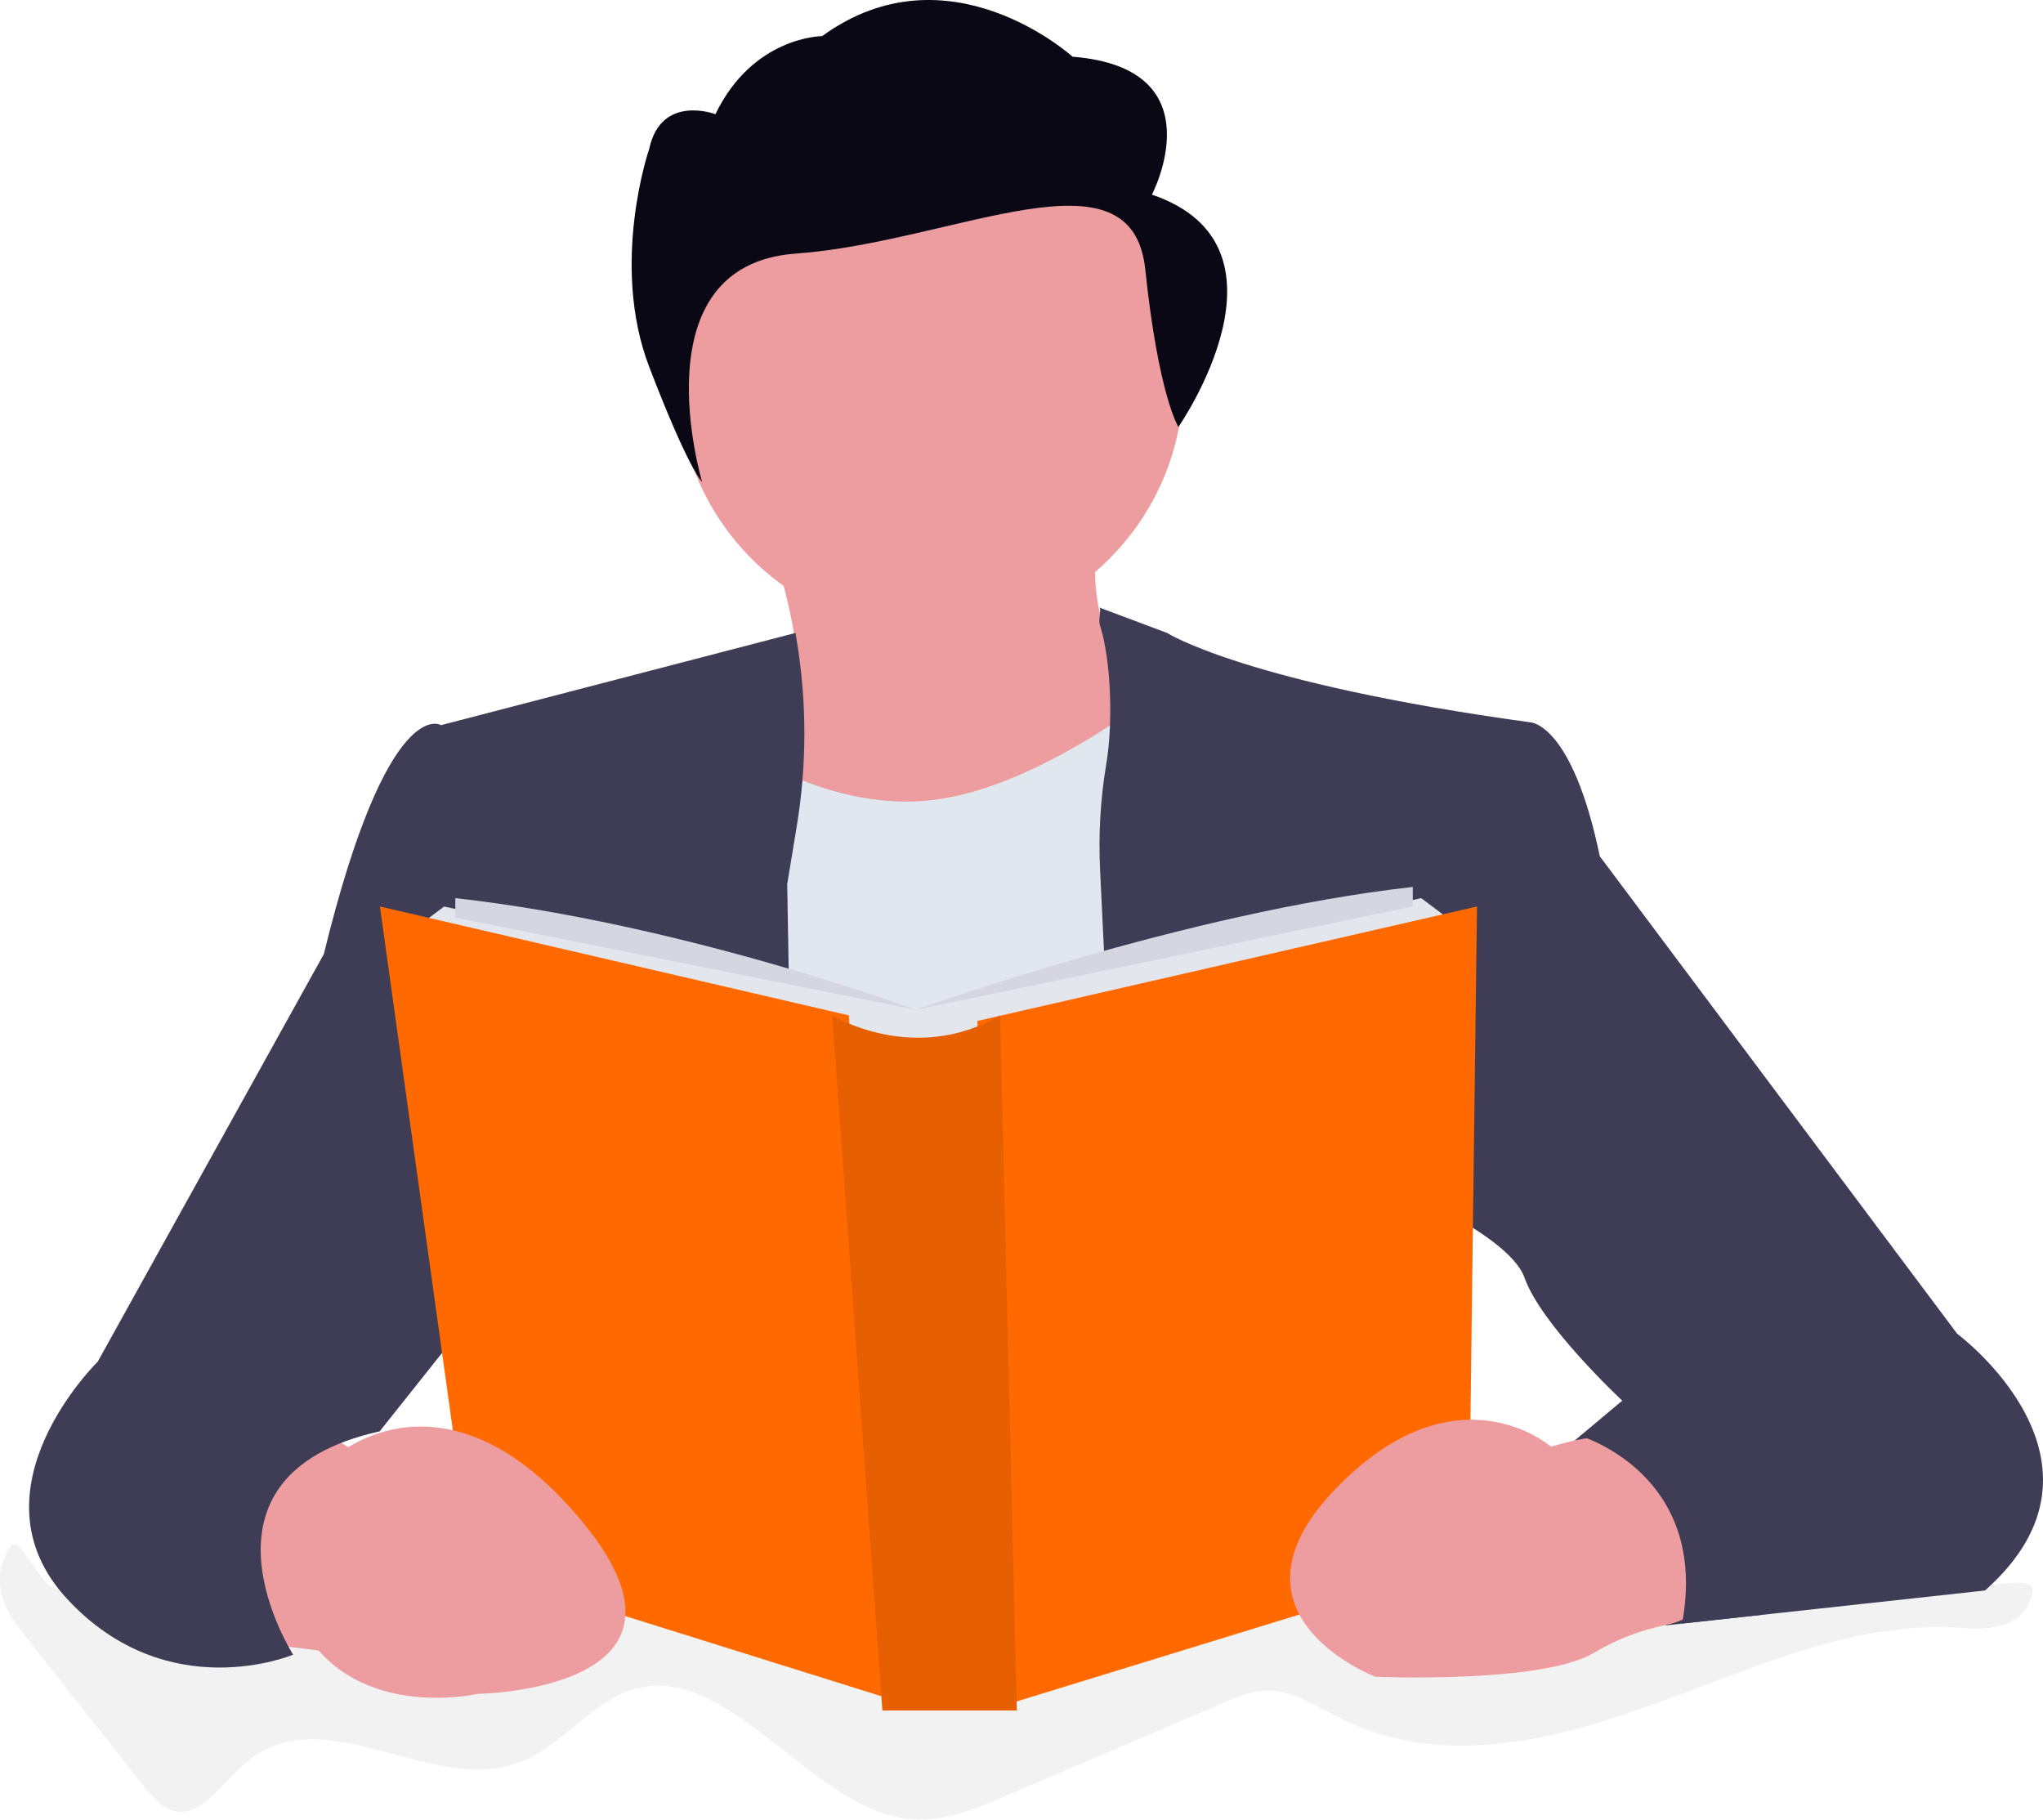
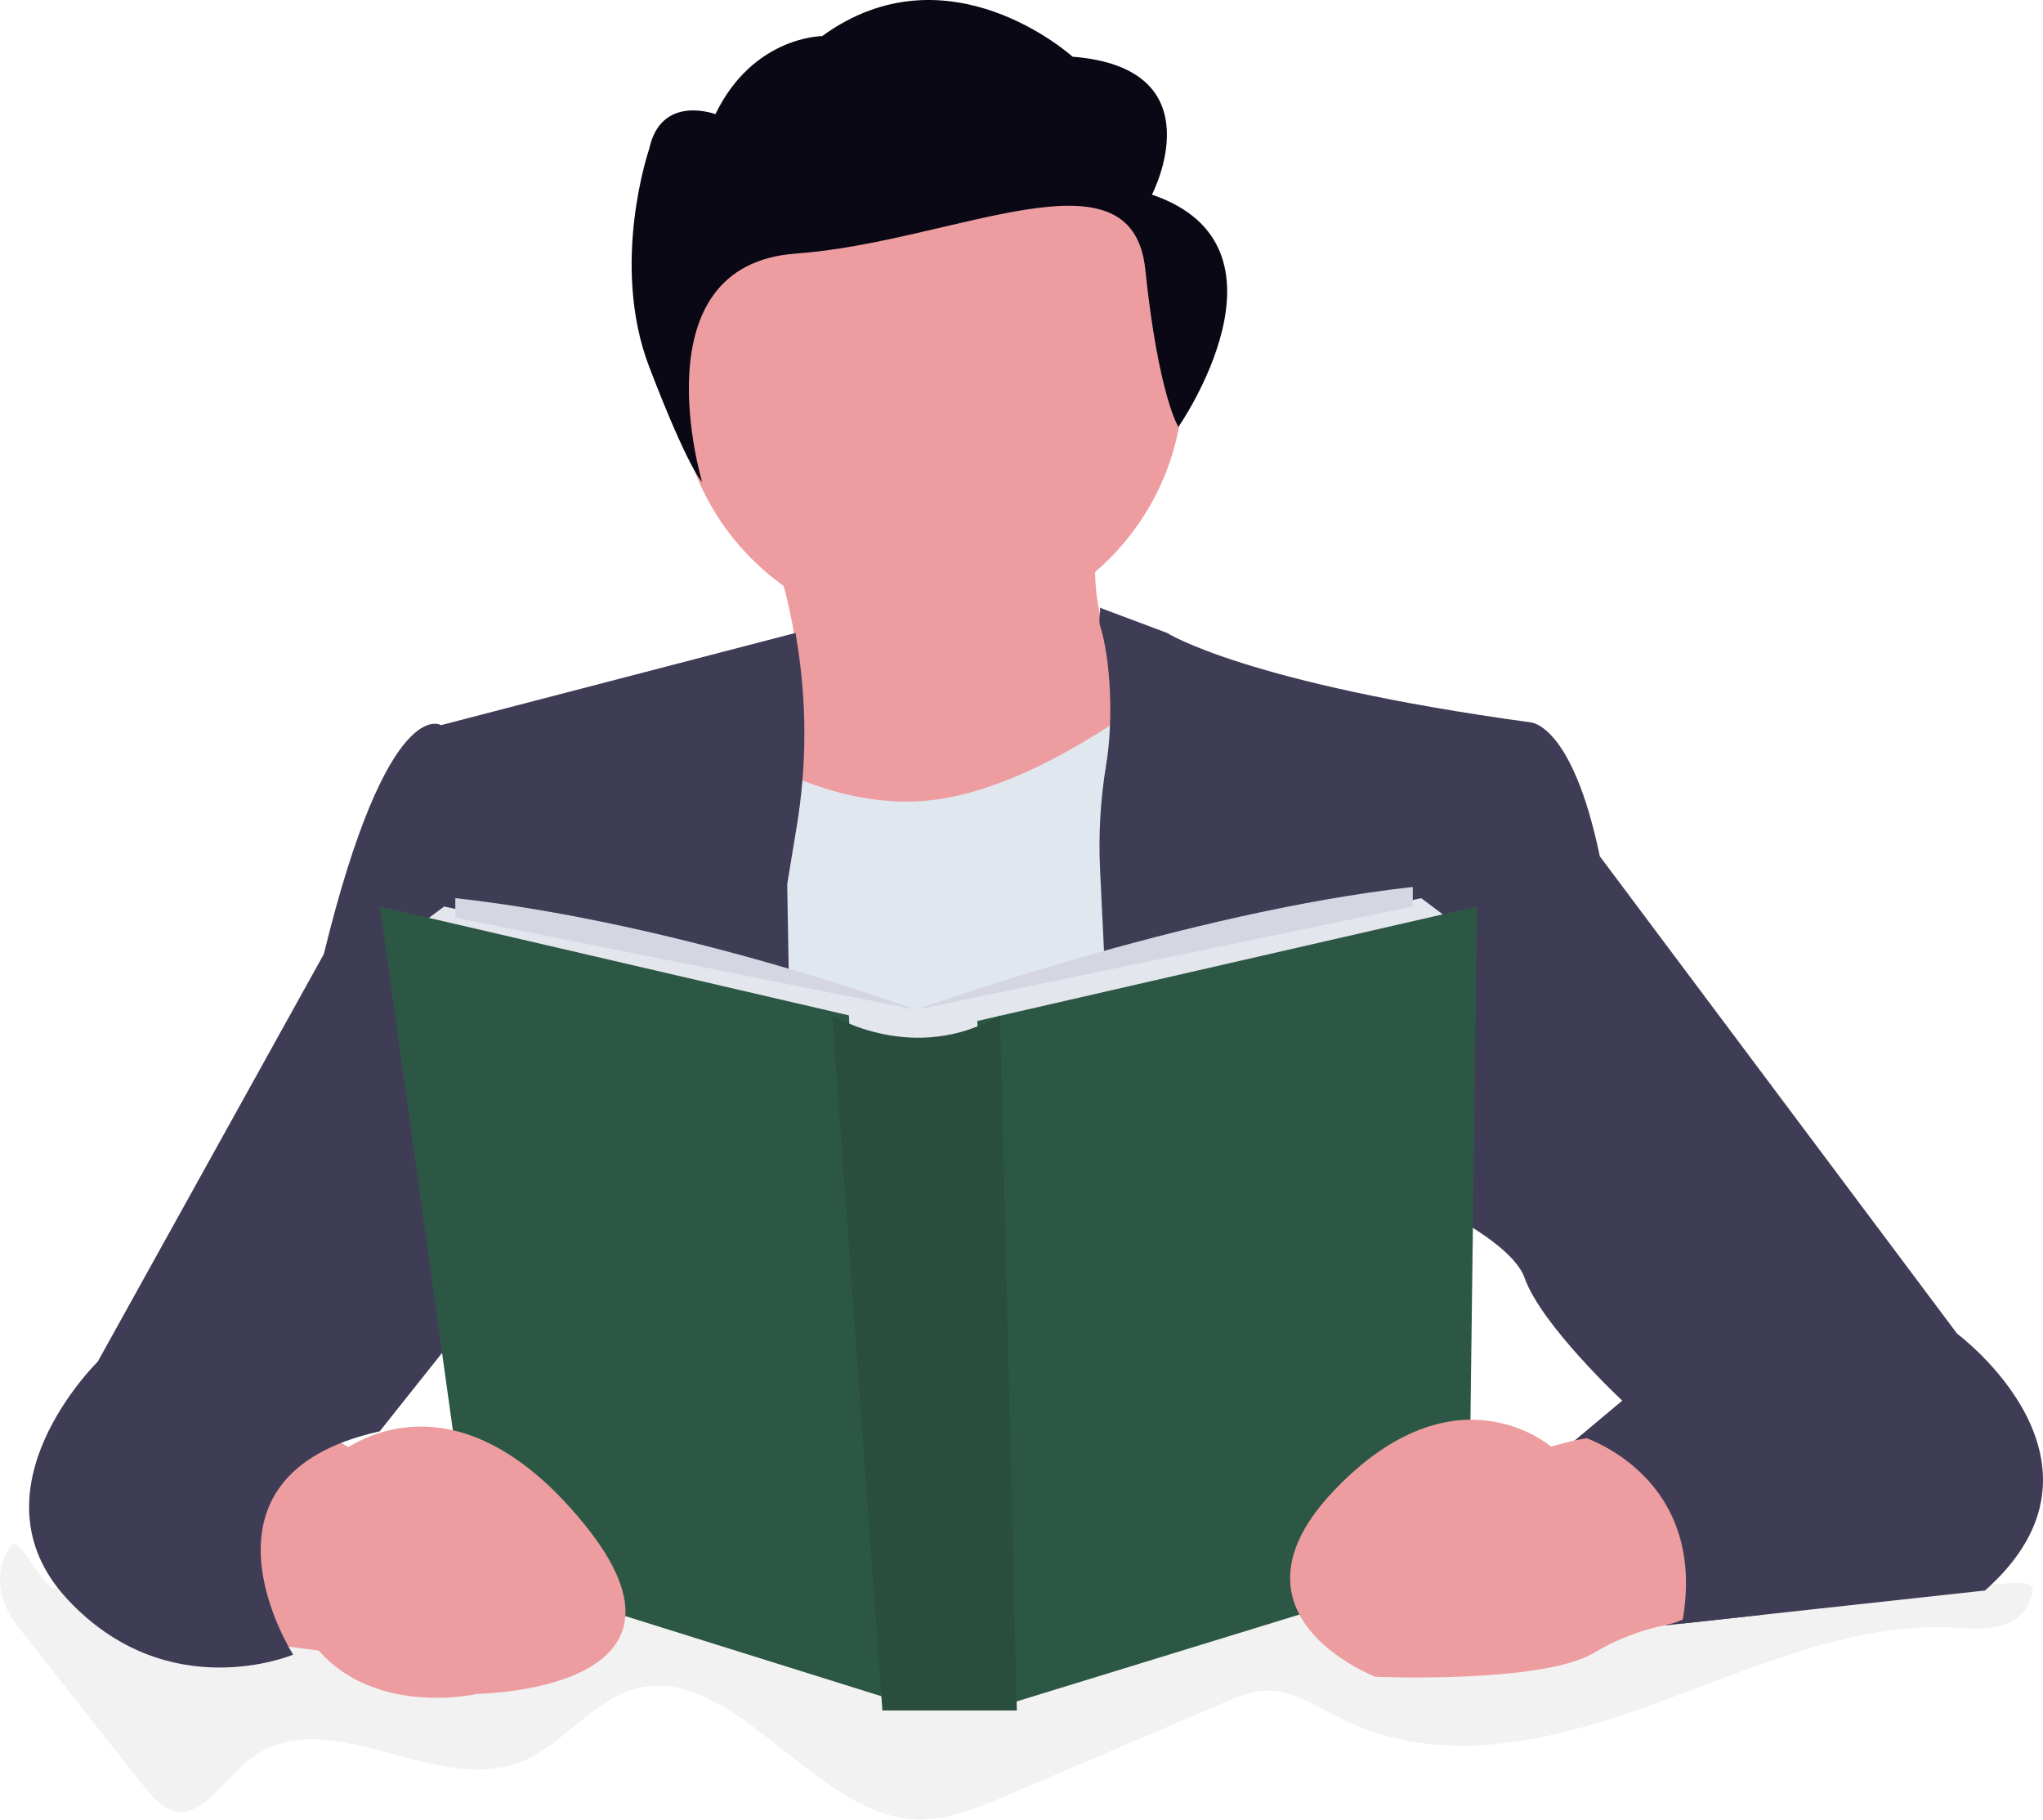
<svg xmlns="http://www.w3.org/2000/svg" width="800" height="712.457" viewBox="0 0 800 712.457" role="img" artist="Katerina Limpitsouni" source="https://undraw.co/">
  <g transform="translate(-503.861 -308.788)">
    <g transform="translate(503.861 895.767)">
      <path d="M159.185,787.323c1.143,7.024,5.212,12.374,9.074,17.28l45.959,58.264c3.694,4.69,7.665,9.566,12.63,10.837,10.374,2.749,18.719-10.571,27.585-18.364,31.526-27.7,74.608,14.472,110.242-1.655,14.256-6.453,25.8-21.782,40.334-26.974,38.472-13.793,71.071,47.141,110.794,50.245,13.044.985,25.841-4.374,38.3-9.7l83.13-35.585c5.773-2.473,11.645-4.926,17.733-5.074,10.226-.177,19.753,6.4,29.378,11.143,38.747,19.093,81.771,8.788,121.572-5.675s79.889-33.073,121.03-29.989c10.709.808,24.856.128,27.782-13.921,1.744-8.354-21.792.4-27.24-4.1s7.517-23.29,1.163-24.088c-36.974-4.63-74.648-4.758-110.784,6.9-18.719,6.029-37.132,15.211-56.353,17.093-20.039,1.97-39.969-4.1-59.643-9.615-49.821-13.97-100.489-24.63-151.354-22.462-90.4,3.941-179.442,48.53-269.39,35.6a229.244,229.244,0,0,1-76.253-25.536c-12.138-6.552-11.6,16.65-23.98,24.462-4.029,2.542-14.581-21.162-17.733-16.6A23.171,23.171,0,0,0,159.185,787.323Z" transform="translate(-158.832 -751.595)" fill="#f2f2f2" />
    </g>
    <path d="M165.886,780.652l26.236,3.281,15.3-75.426L177.9,691.01,139.65,732.555Z" transform="translate(440.84 171.669)" fill="#ed9da0" />
    <path d="M617.592,425.122l-63.4,56.845S431.766,509.3,462.376,471.032c17.339-21.674,15.034-54.57,9.773-79.022a205.013,205.013,0,0,0-9.773-32.511s157.433-95.061,135.572-22.906c-6.482,21.4-7.389,37.9-5.468,50.511C597.071,417.014,617.592,425.122,617.592,425.122Z" transform="translate(341.081 156.63)" fill="#ed9da0" />
    <path d="M347.13,419.961V644.042l215.342-17.487L526.4,398.1s-50.028,42.449-94.847,47.915S347.13,419.961,347.13,419.961Z" transform="translate(437.767 176.008)" fill="#e1e7ef" />
    <path d="M595.511,391.332l26.34,9.868s30.61,19.7,142.1,34.984c0,0,16.393,0,27.329,52.471l139.9,186.92s67.771,50.245,10.936,100.568L817,789.808s72.145-68.865-37.161-71.052l20.226-16.945s-31.7-29.556-38.255-48.1-60.1-39.348-60.1-39.348l6.561,157.4-98.489,15.28L595.6,494.153a194.51,194.51,0,0,1,2.364-41.309c2.916-17.306,1.772-41.443-2.364-54.431-.786-2.474.338-5.112-.084-7.081C595.471,391.036,596.154,391.632,595.511,391.332Z" transform="translate(339.039 155.42)" fill="#3f3d56" />
    <path d="M469.057,401.34,330.234,437.457s-20.768-13.113-45.91,89.652l-88.539,159.6s-51.417,50.245-12.009,92.844,88.539,21.861,88.539,21.861-44.816-69.948,33.89-87.445l29.556-37.161,133.355,15.3-3.34-192.387,3.7-22.423a222.653,222.653,0,0,0,0-73.209Z" transform="translate(346.337 155.271)" fill="#3f3d56" />
    <path d="M238.2,489.08l-13.123,9.832L422.935,549.2V529.522Z" transform="translate(439.575 174.66)" fill="#e4e6ed" />
    <path d="M623.765,485.75l13.113,9.842L425.91,549.147V529.473Z" transform="translate(436.6 174.709)" fill="#e4e6ed" />
-     <path d="M212.88,489.08l183.639,42.629,13.113,266.72L248.948,748.145Z" transform="translate(439.755 174.66)" fill="#ff6900" />
-     <path d="M645.988,489.08,450.32,533.9l10.926,267.813,181.462-55.752Z" transform="translate(436.238 174.66)" fill="#ff6900" />
-     <path d="M489.1,553.35s32.058,19.7,65.761,0l6.561,272.188H508.784Z" transform="translate(340.612 153.019)" fill="#ff6900" />
+     <path d="M212.88,489.08l183.639,42.629,13.113,266.72L248.948,748.145Z" transform="translate(439.755 174.66)" fill="#2d5745" />
+     <path d="M645.988,489.08,450.32,533.9l10.926,267.813,181.462-55.752Z" transform="translate(436.238 174.66)" fill="#2d5745" />
+     <path d="M489.1,553.35s32.058,19.7,65.761,0l6.561,272.188H508.784Z" transform="translate(340.612 153.019)" fill="#2d5745" />
    <path d="M489.1,553.35s32.058,19.7,65.761,0l6.561,272.188H508.784Z" transform="translate(340.612 153.019)" opacity="0.1" />
    <path d="M339.32,506.75V514.4l180.358,36.068S427.859,516.582,339.32,506.75Z" transform="translate(342.831 153.709)" fill="#d6d6e3" />
    <path d="M716.965,502.31v7.655L522.39,550.407S628.406,512.152,716.965,502.31Z" transform="translate(340.119 153.775)" fill="#d6d6e3" />
    <path d="M778.959,723.045l-5.7,1.537S736.1,692.071,688.745,741.33,704.508,814.7,704.508,814.7s65.022,2.788,85.445-9.29a89.882,89.882,0,0,1,28.462-11.024,29.083,29.083,0,0,0,15.94-8.995h0a38.038,38.038,0,0,0,9.517-31.368h0a38.038,38.038,0,0,0-27.979-31.152h0A72.076,72.076,0,0,0,778.959,723.045Z" transform="translate(337.916 150.639)" fill="#ed9da0" />
    <path d="M291.29,728.484s43.723-39.348,97.287,26.236-41.545,66.707-41.545,66.707-51.417,11.99-71.052-30.639S291.29,728.484,291.29,728.484Z" transform="translate(343.858 150.598)" fill="#ed9da0" />
    <path d="M786.39,720.3s50.826,14.837,39.93,73.485l30.718-3.35,6.483-29.822-13.113-41.536-25.142-9.852Z" transform="translate(336.209 150.71)" fill="#3f3d56" />
    <ellipse cx="99.014" cy="99.014" rx="99.014" ry="99.014" transform="translate(769.213 358.583)" fill="#ed9da0" />
    <path d="M580.532,229.85s25.9-49.507-31.077-54.008c0,0-48.571-44.06-98.078-8.055,0,0-27,0-41.771,30.558,0,0-21.238-8.055-25.906,13.5,0,0-15.541,45.006,0,85.512s20.7,45.006,20.7,45.006-25.537-84.922,36.622-89.423,131.716-43.346,136.9,6.161S590.9,320.809,590.9,320.809,640.1,250.1,580.532,229.85Z" transform="translate(374.404 155.151)" fill="#090814" />
  </g>
</svg>
